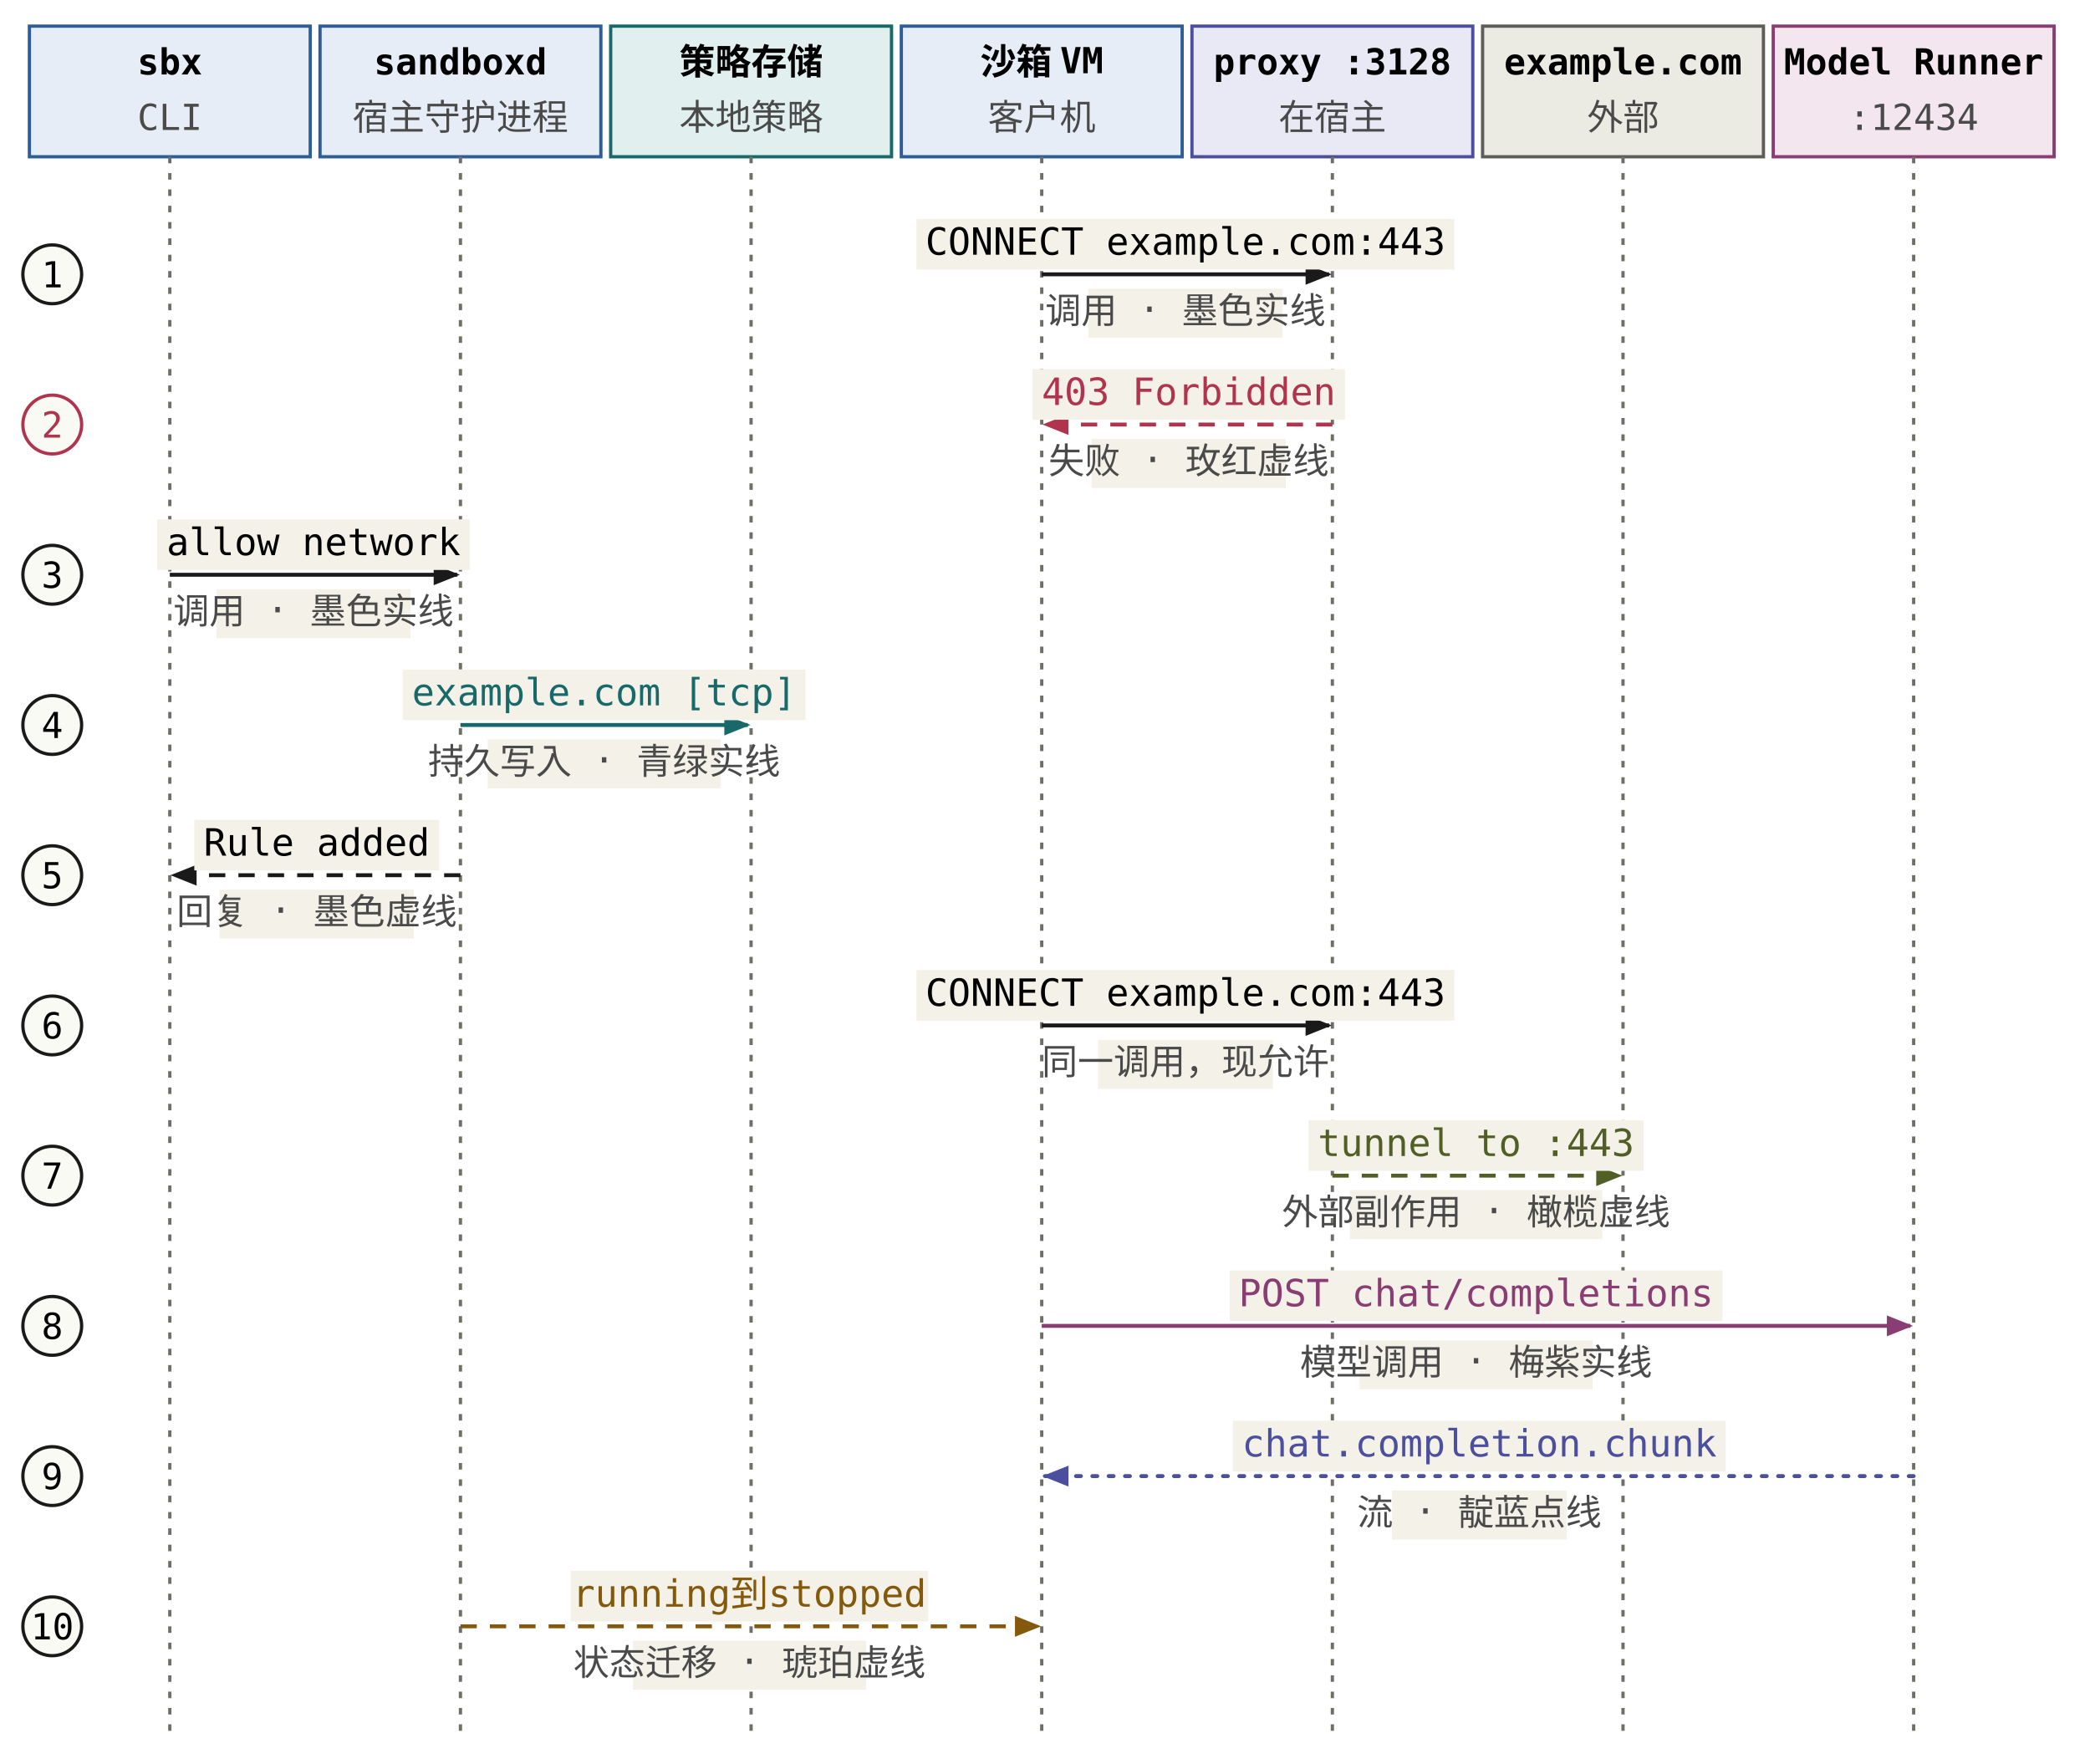
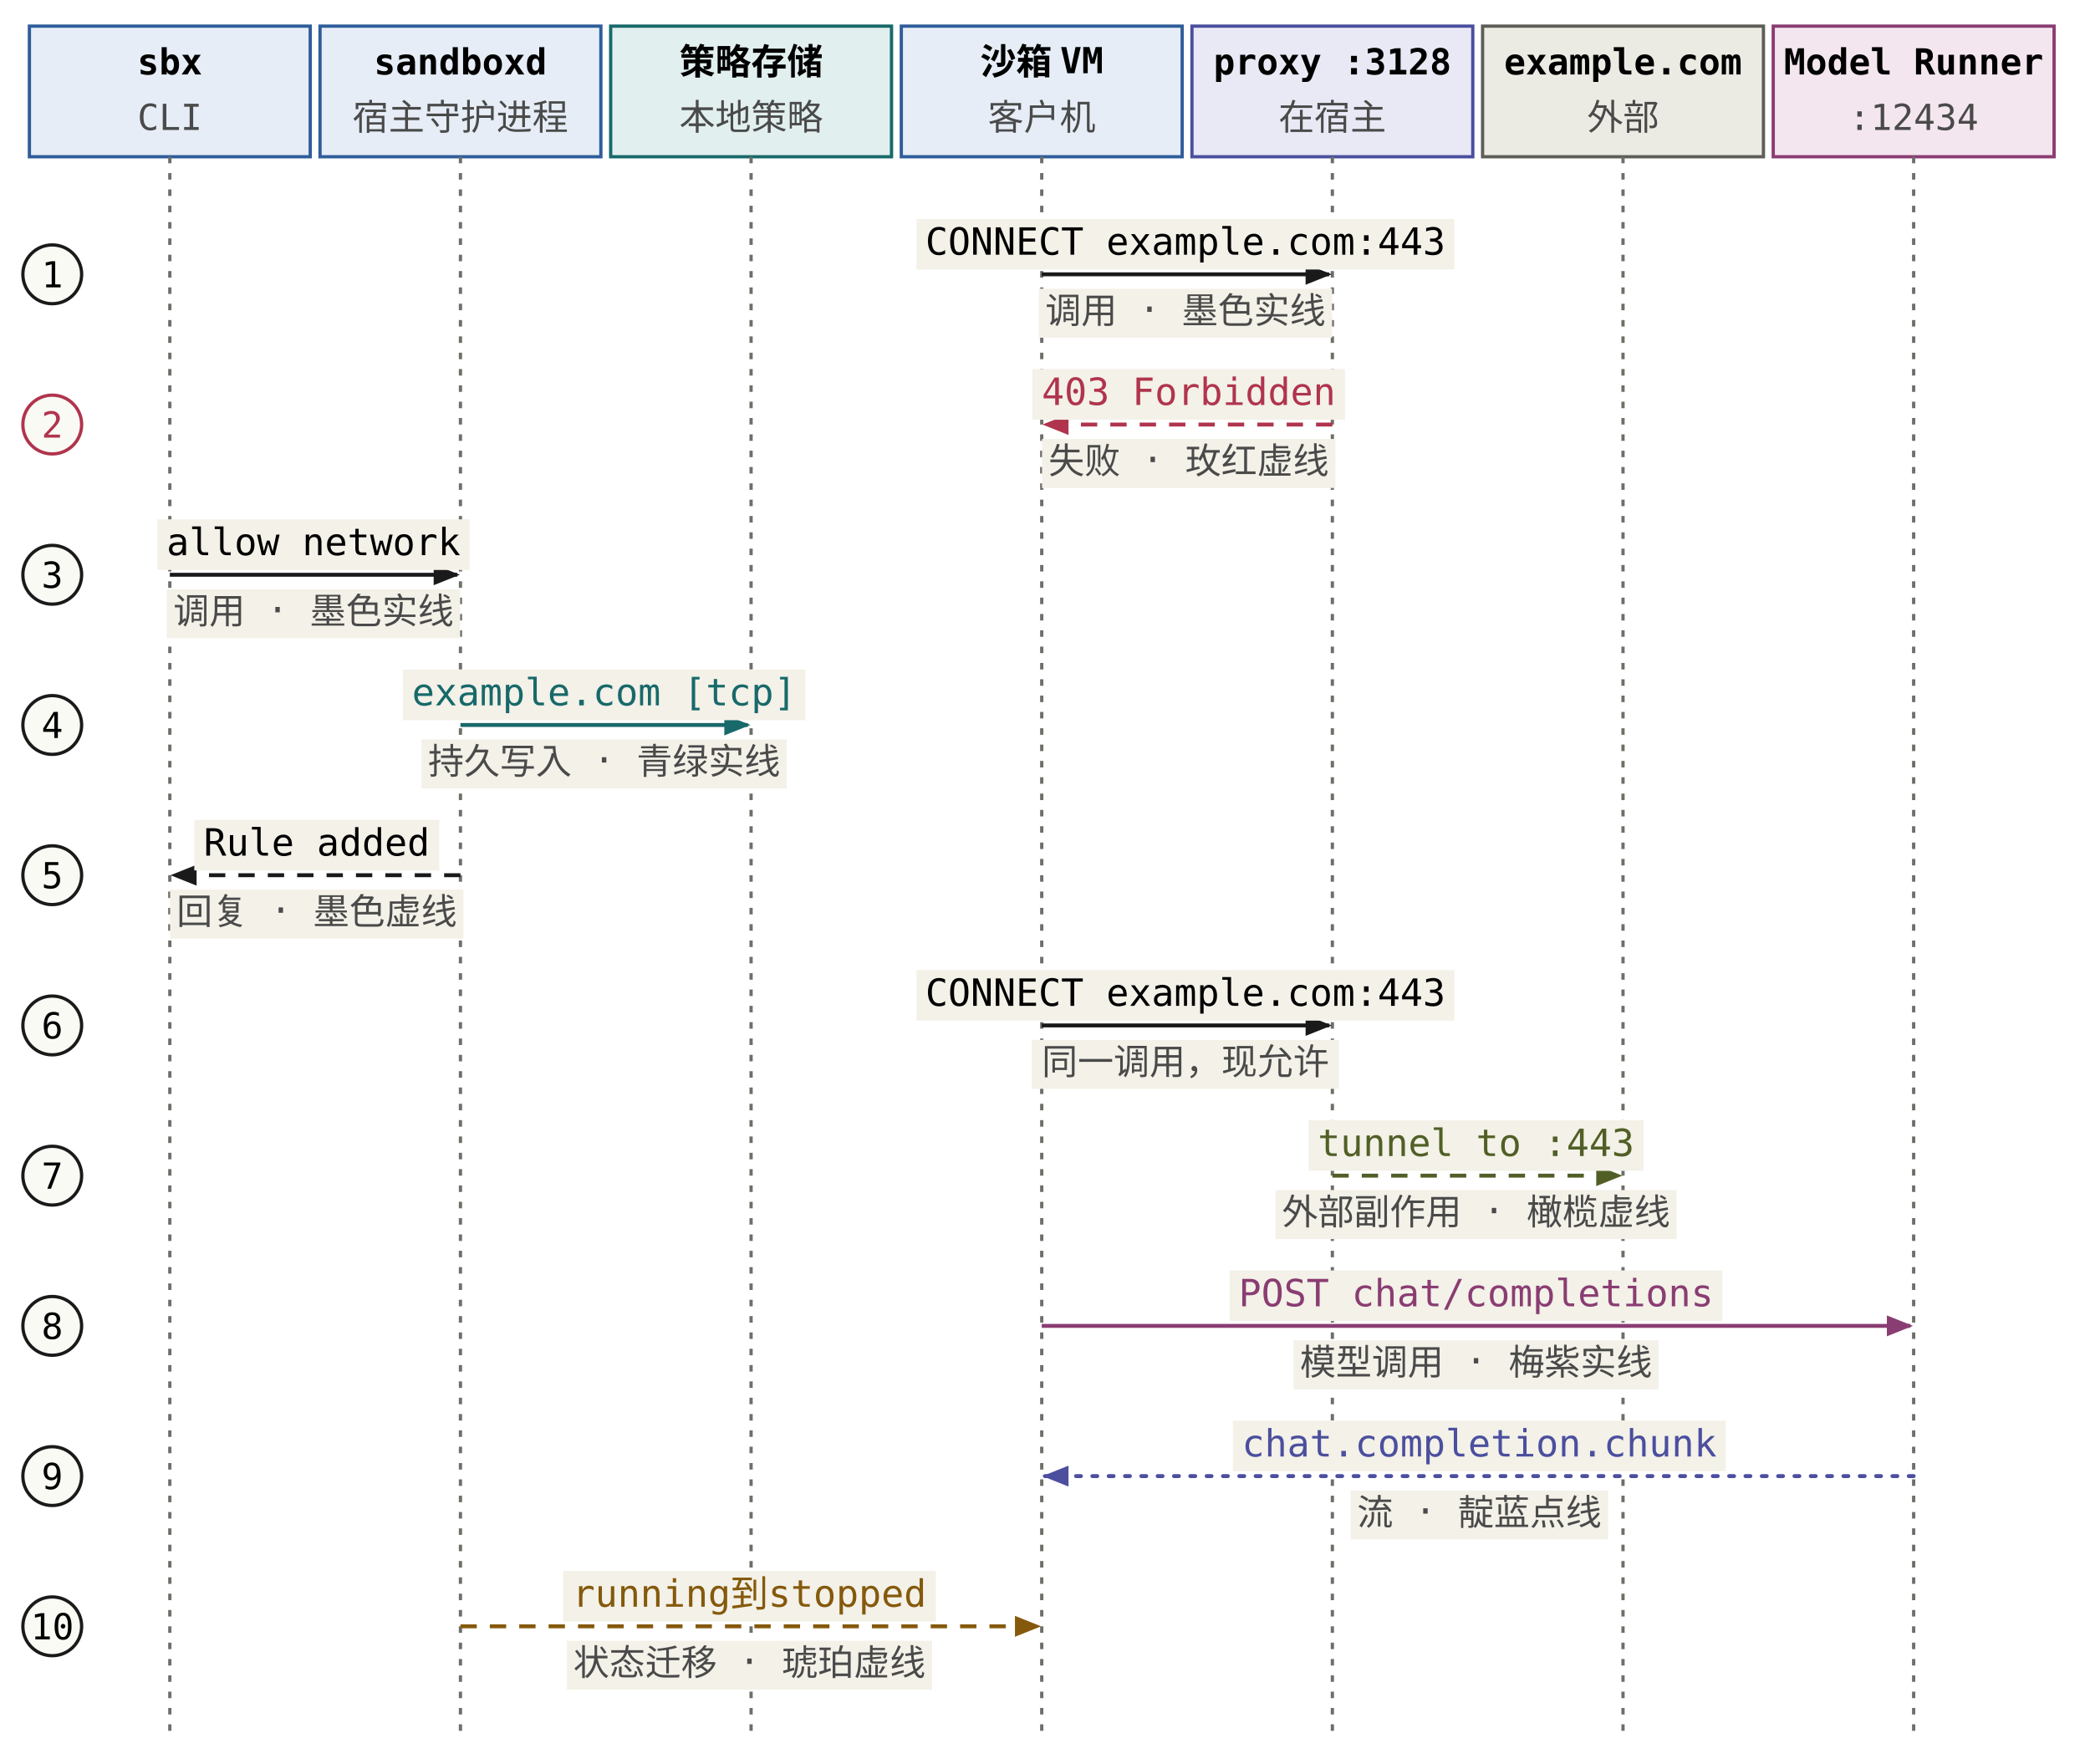
<svg xmlns="http://www.w3.org/2000/svg" viewBox="0 0 640 540" role="img" aria-labelledby="fig-0-1-title fig-0-1-desc" font-family="JetBrains Mono, ui-monospace, monospace">
  <defs>
    <marker id="fig-0-1-head-ink" viewBox="0 0 10 10" refX="9" refY="5" markerWidth="8" markerHeight="8" markerUnits="userSpaceOnUse" orient="auto-start-reverse">
      <path d="M0 1 L10 5 L0 9 z" fill="var(--m-ink, #1a1a1a)" />
    </marker>
    <marker id="fig-0-1-head-rose" viewBox="0 0 10 10" refX="9" refY="5" markerWidth="8" markerHeight="8" markerUnits="userSpaceOnUse" orient="auto-start-reverse">
      <path d="M0 1 L10 5 L0 9 z" fill="var(--m-rose-ink, #b0344d)" />
    </marker>
    <marker id="fig-0-1-head-teal" viewBox="0 0 10 10" refX="9" refY="5" markerWidth="8" markerHeight="8" markerUnits="userSpaceOnUse" orient="auto-start-reverse">
      <path d="M0 1 L10 5 L0 9 z" fill="var(--m-teal-ink, #18696a)" />
    </marker>
    <marker id="fig-0-1-head-olive" viewBox="0 0 10 10" refX="9" refY="5" markerWidth="8" markerHeight="8" markerUnits="userSpaceOnUse" orient="auto-start-reverse">
      <path d="M0 1 L10 5 L0 9 z" fill="var(--m-olive-ink, #515f26)" />
    </marker>
    <marker id="fig-0-1-head-plum" viewBox="0 0 10 10" refX="9" refY="5" markerWidth="8" markerHeight="8" markerUnits="userSpaceOnUse" orient="auto-start-reverse">
      <path d="M0 1 L10 5 L0 9 z" fill="var(--m-plum-ink, #8a3d72)" />
    </marker>
    <marker id="fig-0-1-head-indigo" viewBox="0 0 10 10" refX="9" refY="5" markerWidth="8" markerHeight="8" markerUnits="userSpaceOnUse" orient="auto-start-reverse">
      <path d="M0 1 L10 5 L0 9 z" fill="var(--m-indigo-ink, #4b4f9e)" />
    </marker>
    <marker id="fig-0-1-head-amber" viewBox="0 0 10 10" refX="9" refY="5" markerWidth="8" markerHeight="8" markerUnits="userSpaceOnUse" orient="auto-start-reverse">
      <path d="M0 1 L10 5 L0 9 z" fill="var(--m-amber-ink, #85590c)" />
    </marker>
  </defs>
  <rect x="9" y="8" width="86" height="40" fill="var(--m-blue-fill, #e6edf6)" stroke="var(--m-blue-ink, #2f5d9a)" />
  <text x="52" y="22.8" font-size="11" text-anchor="middle" font-weight="700">sbx</text>
  <text x="52" y="39.8" font-size="11" text-anchor="middle" class="m-serif" fill="var(--m-ink-soft, #4a4a4a)">CLI</text>
  <line x1="52" y1="48" x2="52" y2="532" stroke="var(--m-ink-mute, #6f6f6a)" stroke-width="1" stroke-dasharray="2 3" />
  <rect x="98" y="8" width="86" height="40" fill="var(--m-blue-fill, #e6edf6)" stroke="var(--m-blue-ink, #2f5d9a)" />
  <text x="141" y="22.8" font-size="11" text-anchor="middle" font-weight="700">sandboxd</text>
  <text x="141" y="39.8" font-size="11" text-anchor="middle" class="m-serif" fill="var(--m-ink-soft, #4a4a4a)">宿主守护进程</text>
  <line x1="141" y1="48" x2="141" y2="532" stroke="var(--m-ink-mute, #6f6f6a)" stroke-width="1" stroke-dasharray="2 3" />
  <rect x="187" y="8" width="86" height="40" fill="var(--m-teal-fill, #e1efee)" stroke="var(--m-teal-ink, #18696a)" />
  <text x="230" y="22.8" font-size="11" text-anchor="middle" font-weight="700">策略存储</text>
  <text x="230" y="39.8" font-size="11" text-anchor="middle" class="m-serif" fill="var(--m-ink-soft, #4a4a4a)">本地策略</text>
  <line x1="230" y1="48" x2="230" y2="532" stroke="var(--m-ink-mute, #6f6f6a)" stroke-width="1" stroke-dasharray="2 3" />
  <rect x="276" y="8" width="86" height="40" fill="var(--m-blue-fill, #e6edf6)" stroke="var(--m-blue-ink, #2f5d9a)" />
  <text x="319" y="22.8" font-size="11" text-anchor="middle" font-weight="700">沙箱 VM</text>
  <text x="319" y="39.8" font-size="11" text-anchor="middle" class="m-serif" fill="var(--m-ink-soft, #4a4a4a)">客户机</text>
  <line x1="319" y1="48" x2="319" y2="532" stroke="var(--m-ink-mute, #6f6f6a)" stroke-width="1" stroke-dasharray="2 3" />
  <rect x="365" y="8" width="86" height="40" fill="var(--m-indigo-fill, #e9e9f6)" stroke="var(--m-indigo-ink, #4b4f9e)" />
  <text x="408" y="22.8" font-size="11" text-anchor="middle" font-weight="700">proxy :3128</text>
  <text x="408" y="39.8" font-size="11" text-anchor="middle" class="m-serif" fill="var(--m-ink-soft, #4a4a4a)">在宿主</text>
  <line x1="408" y1="48" x2="408" y2="532" stroke="var(--m-ink-mute, #6f6f6a)" stroke-width="1" stroke-dasharray="2 3" />
  <rect x="454" y="8" width="86" height="40" fill="var(--m-grey-fill, #ecebe3)" stroke="var(--m-grey-ink, #5e5e59)" />
  <text x="497" y="22.8" font-size="11" text-anchor="middle" font-weight="700">example.com</text>
  <text x="497" y="39.8" font-size="11" text-anchor="middle" class="m-serif" fill="var(--m-ink-soft, #4a4a4a)">外部</text>
  <line x1="497" y1="48" x2="497" y2="532" stroke="var(--m-ink-mute, #6f6f6a)" stroke-width="1" stroke-dasharray="2 3" />
  <rect x="543" y="8" width="86" height="40" fill="var(--m-plum-fill, #f4e6ef)" stroke="var(--m-plum-ink, #8a3d72)" />
  <text x="586" y="22.8" font-size="11" text-anchor="middle" font-weight="700">Model Runner</text>
  <text x="586" y="39.8" font-size="11" text-anchor="middle" class="m-serif" fill="var(--m-ink-soft, #4a4a4a)">:12434</text>
  <line x1="586" y1="48" x2="586" y2="532" stroke="var(--m-ink-mute, #6f6f6a)" stroke-width="1" stroke-dasharray="2 3" />
  <g data-beat="1">
    <animate attributeName="opacity" values="0;0;1" keyTimes="0;0;1" calcMode="spline" keySplines="0 0 1 1;0.23 1 0.32 1" dur="0.45s" begin="indefinite" fill="freeze" />
    <animateTransform attributeName="transform" type="translate" values="0 4;0 4;0 0" keyTimes="0;0;1" calcMode="spline" keySplines="0 0 1 1;0.23 1 0.32 1" dur="0.45s" begin="indefinite" fill="freeze" />
    <circle cx="16" cy="84" r="9" fill="var(--m-paper, #fafaf5)" stroke="var(--m-ink, #1a1a1a)" stroke-width="1" />
    <text x="16" y="88" font-size="11" text-anchor="middle">1</text>
    <line x1="319" y1="84" x2="407" y2="84" stroke="var(--m-ink, #1a1a1a)" stroke-width="1.2" marker-end="url(#fig-0-1-head-ink)" />
    <circle class="m-packet" r="3.5" fill="var(--m-ink, #1a1a1a)" opacity="0">
      <animateMotion path="M319 84 L407 84" keyPoints="0;0;1;1" keyTimes="0;0;0.688;1" calcMode="linear" dur="0.8s" begin="indefinite" fill="freeze" />
      <animate attributeName="opacity" values="0;0;1;1;0" keyTimes="0;0;0.1;0.688;1" dur="0.8s" begin="indefinite" fill="freeze" />
    </circle>
    <rect class="m-knock" x="280.65" y="67.03" width="164.7" height="15.5" fill="var(--m-panel, #f3f1e8)" />
    <text x="363" y="78" font-size="11.5" text-anchor="middle">CONNECT example.com:443</text>
-     <rect class="m-knock" x="333.27" y="88.42" width="59.46" height="15" fill="var(--m-panel, #f3f1e8)" />
+     <rect class="m-knock" x="318.09" y="88.42" width="89.82" height="15" fill="var(--m-panel, #f3f1e8)" />
    <text x="363" y="99" font-size="11" text-anchor="middle" class="m-serif" fill="var(--m-ink-soft, #4a4a4a)">调用 · 墨色实线</text>
  </g>
  <g data-beat="2">
    <animate attributeName="opacity" values="0;0;1" keyTimes="0;0.571;1" calcMode="spline" keySplines="0 0 1 1;0.23 1 0.32 1" dur="1.05s" begin="indefinite" fill="freeze" />
    <animateTransform attributeName="transform" type="translate" values="0 4;0 4;0 0" keyTimes="0;0.571;1" calcMode="spline" keySplines="0 0 1 1;0.23 1 0.32 1" dur="1.05s" begin="indefinite" fill="freeze" />
    <circle cx="16" cy="130" r="9" fill="var(--m-paper, #fafaf5)" stroke="var(--m-rose-ink, #b0344d)" stroke-width="1" />
    <text x="16" y="134" font-size="11" text-anchor="middle" fill="var(--m-rose-ink, #b0344d)">2</text>
    <line x1="408" y1="130" x2="320" y2="130" stroke="var(--m-rose-ink, #b0344d)" stroke-width="1.2" stroke-dasharray="5 4" marker-end="url(#fig-0-1-head-rose)" />
    <circle class="m-packet" r="3.5" fill="var(--m-rose-ink, #b0344d)" opacity="0">
      <animateMotion path="M408 130 L320 130" keyPoints="0;0;1;1" keyTimes="0;0.429;0.821;1" calcMode="linear" dur="1.4s" begin="indefinite" fill="freeze" />
      <animate attributeName="opacity" values="0;0;1;1;0" keyTimes="0;0.429;0.486;0.821;1" dur="1.4s" begin="indefinite" fill="freeze" />
    </circle>
    <rect class="m-knock" x="316.15" y="113.03" width="95.7" height="15.5" fill="var(--m-panel, #f3f1e8)" />
    <text x="364" y="124" font-size="11.5" text-anchor="middle" fill="var(--m-rose-ink, #b0344d)">403 Forbidden</text>
-     <rect class="m-knock" x="334.27" y="134.42" width="59.46" height="15" fill="var(--m-panel, #f3f1e8)" />
+     <rect class="m-knock" x="319.09" y="134.42" width="89.82" height="15" fill="var(--m-panel, #f3f1e8)" />
    <text x="364" y="145" font-size="11" text-anchor="middle" class="m-serif" fill="var(--m-ink-soft, #4a4a4a)">失败 · 玫红虚线</text>
  </g>
  <g data-beat="3">
    <animate attributeName="opacity" values="0;0;1" keyTimes="0;0.727;1" calcMode="spline" keySplines="0 0 1 1;0.23 1 0.32 1" dur="1.65s" begin="indefinite" fill="freeze" />
    <animateTransform attributeName="transform" type="translate" values="0 4;0 4;0 0" keyTimes="0;0.727;1" calcMode="spline" keySplines="0 0 1 1;0.23 1 0.32 1" dur="1.65s" begin="indefinite" fill="freeze" />
    <circle cx="16" cy="176" r="9" fill="var(--m-paper, #fafaf5)" stroke="var(--m-ink, #1a1a1a)" stroke-width="1" />
    <text x="16" y="180" font-size="11" text-anchor="middle">3</text>
    <line x1="52" y1="176" x2="140" y2="176" stroke="var(--m-ink, #1a1a1a)" stroke-width="1.2" marker-end="url(#fig-0-1-head-ink)" />
    <circle class="m-packet" r="3.5" fill="var(--m-ink, #1a1a1a)" opacity="0">
      <animateMotion path="M52 176 L140 176" keyPoints="0;0;1;1" keyTimes="0;0.6;0.875;1" calcMode="linear" dur="2s" begin="indefinite" fill="freeze" />
      <animate attributeName="opacity" values="0;0;1;1;0" keyTimes="0;0.6;0.64;0.875;1" dur="2s" begin="indefinite" fill="freeze" />
    </circle>
    <rect class="m-knock" x="48.15" y="159.03" width="95.7" height="15.5" fill="var(--m-panel, #f3f1e8)" />
    <text x="96" y="170" font-size="11.5" text-anchor="middle">allow network</text>
-     <rect class="m-knock" x="66.27" y="180.42" width="59.46" height="15" fill="var(--m-panel, #f3f1e8)" />
+     <rect class="m-knock" x="51.09" y="180.42" width="89.82" height="15" fill="var(--m-panel, #f3f1e8)" />
    <text x="96" y="191" font-size="11" text-anchor="middle" class="m-serif" fill="var(--m-ink-soft, #4a4a4a)">调用 · 墨色实线</text>
  </g>
  <g data-beat="4">
    <animate attributeName="opacity" values="0;0;1" keyTimes="0;0.8;1" calcMode="spline" keySplines="0 0 1 1;0.23 1 0.32 1" dur="2.25s" begin="indefinite" fill="freeze" />
    <animateTransform attributeName="transform" type="translate" values="0 4;0 4;0 0" keyTimes="0;0.8;1" calcMode="spline" keySplines="0 0 1 1;0.23 1 0.32 1" dur="2.25s" begin="indefinite" fill="freeze" />
    <circle cx="16" cy="222" r="9" fill="var(--m-paper, #fafaf5)" stroke="var(--m-ink, #1a1a1a)" stroke-width="1" />
    <text x="16" y="226" font-size="11" text-anchor="middle">4</text>
    <line x1="141" y1="222" x2="229" y2="222" stroke="var(--m-teal-ink, #18696a)" stroke-width="1.2" marker-end="url(#fig-0-1-head-teal)" />
    <circle class="m-packet" r="3.5" fill="var(--m-teal-ink, #18696a)" opacity="0">
      <animateMotion path="M141 222 L229 222" keyPoints="0;0;1;1" keyTimes="0;0.692;0.904;1" calcMode="linear" dur="2.6s" begin="indefinite" fill="freeze" />
      <animate attributeName="opacity" values="0;0;1;1;0" keyTimes="0;0.692;0.723;0.904;1" dur="2.6s" begin="indefinite" fill="freeze" />
    </circle>
    <rect class="m-knock" x="123.35" y="205.03" width="123.3" height="15.5" fill="var(--m-panel, #f3f1e8)" />
    <text x="185" y="216" font-size="11.5" text-anchor="middle" fill="var(--m-teal-ink, #18696a)">example.com [tcp]</text>
-     <rect class="m-knock" x="149.33" y="226.42" width="71.34" height="15" fill="var(--m-panel, #f3f1e8)" />
+     <rect class="m-knock" x="129.09" y="226.42" width="111.82" height="15" fill="var(--m-panel, #f3f1e8)" />
    <text x="185" y="237" font-size="11" text-anchor="middle" class="m-serif" fill="var(--m-ink-soft, #4a4a4a)">持久写入 · 青绿实线</text>
  </g>
  <g data-beat="5">
    <animate attributeName="opacity" values="0;0;1" keyTimes="0;0.842;1" calcMode="spline" keySplines="0 0 1 1;0.23 1 0.32 1" dur="2.85s" begin="indefinite" fill="freeze" />
    <animateTransform attributeName="transform" type="translate" values="0 4;0 4;0 0" keyTimes="0;0.842;1" calcMode="spline" keySplines="0 0 1 1;0.23 1 0.32 1" dur="2.85s" begin="indefinite" fill="freeze" />
    <circle cx="16" cy="268" r="9" fill="var(--m-paper, #fafaf5)" stroke="var(--m-ink, #1a1a1a)" stroke-width="1" />
    <text x="16" y="272" font-size="11" text-anchor="middle">5</text>
    <line x1="141" y1="268" x2="53" y2="268" stroke="var(--m-ink, #1a1a1a)" stroke-width="1.2" stroke-dasharray="5 4" marker-end="url(#fig-0-1-head-ink)" />
    <circle class="m-packet" r="3.5" fill="var(--m-ink, #1a1a1a)" opacity="0">
      <animateMotion path="M141 268 L53 268" keyPoints="0;0;1;1" keyTimes="0;0.75;0.922;1" calcMode="linear" dur="3.2s" begin="indefinite" fill="freeze" />
      <animate attributeName="opacity" values="0;0;1;1;0" keyTimes="0;0.75;0.775;0.922;1" dur="3.2s" begin="indefinite" fill="freeze" />
    </circle>
    <rect class="m-knock" x="59.5" y="251.03" width="75" height="15.5" fill="var(--m-panel, #f3f1e8)" />
    <text x="97" y="262" font-size="11.5" text-anchor="middle">Rule added</text>
-     <rect class="m-knock" x="67.27" y="272.42" width="59.46" height="15" fill="var(--m-panel, #f3f1e8)" />
+     <rect class="m-knock" x="52.09" y="272.42" width="89.82" height="15" fill="var(--m-panel, #f3f1e8)" />
    <text x="97" y="283" font-size="11" text-anchor="middle" class="m-serif" fill="var(--m-ink-soft, #4a4a4a)">回复 · 墨色虚线</text>
  </g>
  <g data-beat="6">
    <animate attributeName="opacity" values="0;0;1" keyTimes="0;0.87;1" calcMode="spline" keySplines="0 0 1 1;0.23 1 0.32 1" dur="3.45s" begin="indefinite" fill="freeze" />
    <animateTransform attributeName="transform" type="translate" values="0 4;0 4;0 0" keyTimes="0;0.87;1" calcMode="spline" keySplines="0 0 1 1;0.23 1 0.32 1" dur="3.45s" begin="indefinite" fill="freeze" />
    <circle cx="16" cy="314" r="9" fill="var(--m-paper, #fafaf5)" stroke="var(--m-ink, #1a1a1a)" stroke-width="1" />
    <text x="16" y="318" font-size="11" text-anchor="middle">6</text>
    <line x1="319" y1="314" x2="407" y2="314" stroke="var(--m-ink, #1a1a1a)" stroke-width="1.2" marker-end="url(#fig-0-1-head-ink)" />
    <circle class="m-packet" r="3.5" fill="var(--m-ink, #1a1a1a)" opacity="0">
      <animateMotion path="M319 314 L407 314" keyPoints="0;0;1;1" keyTimes="0;0.789;0.934;1" calcMode="linear" dur="3.8s" begin="indefinite" fill="freeze" />
      <animate attributeName="opacity" values="0;0;1;1;0" keyTimes="0;0.789;0.811;0.934;1" dur="3.8s" begin="indefinite" fill="freeze" />
    </circle>
    <rect class="m-knock" x="280.65" y="297.03" width="164.7" height="15.5" fill="var(--m-panel, #f3f1e8)" />
    <text x="363" y="308" font-size="11.5" text-anchor="middle">CONNECT example.com:443</text>
-     <rect class="m-knock" x="336.24" y="318.42" width="53.52" height="15" fill="var(--m-panel, #f3f1e8)" />
+     <rect class="m-knock" x="316" y="318.42" width="94" height="15" fill="var(--m-panel, #f3f1e8)" />
    <text x="363" y="329" font-size="11" text-anchor="middle" class="m-serif" fill="var(--m-ink-soft, #4a4a4a)">同一调用，现允许</text>
  </g>
  <g data-beat="7">
    <animate attributeName="opacity" values="0;0;1" keyTimes="0;0.889;1" calcMode="spline" keySplines="0 0 1 1;0.23 1 0.32 1" dur="4.05s" begin="indefinite" fill="freeze" />
    <animateTransform attributeName="transform" type="translate" values="0 4;0 4;0 0" keyTimes="0;0.889;1" calcMode="spline" keySplines="0 0 1 1;0.23 1 0.32 1" dur="4.05s" begin="indefinite" fill="freeze" />
    <circle cx="16" cy="360" r="9" fill="var(--m-paper, #fafaf5)" stroke="var(--m-ink, #1a1a1a)" stroke-width="1" />
    <text x="16" y="364" font-size="11" text-anchor="middle">7</text>
    <line x1="408" y1="360" x2="496" y2="360" stroke="var(--m-olive-ink, #515f26)" stroke-width="1.2" stroke-dasharray="5 4" marker-end="url(#fig-0-1-head-olive)" />
    <circle class="m-packet" r="3.5" fill="var(--m-olive-ink, #515f26)" opacity="0">
      <animateMotion path="M408 360 L496 360" keyPoints="0;0;1;1" keyTimes="0;0.818;0.943;1" calcMode="linear" dur="4.4s" begin="indefinite" fill="freeze" />
      <animate attributeName="opacity" values="0;0;1;1;0" keyTimes="0;0.818;0.836;0.943;1" dur="4.4s" begin="indefinite" fill="freeze" />
    </circle>
    <rect class="m-knock" x="400.7" y="343.03" width="102.6" height="15.5" fill="var(--m-panel, #f3f1e8)" />
    <text x="452" y="354" font-size="11.5" text-anchor="middle" fill="var(--m-olive-ink, #515f26)">tunnel to :443</text>
-     <rect class="m-knock" x="413.36" y="364.42" width="77.28" height="15" fill="var(--m-panel, #f3f1e8)" />
+     <rect class="m-knock" x="390.59" y="364.42" width="122.82" height="15" fill="var(--m-panel, #f3f1e8)" />
    <text x="452" y="375" font-size="11" text-anchor="middle" class="m-serif" fill="var(--m-ink-soft, #4a4a4a)">外部副作用 · 橄榄虚线</text>
  </g>
  <g data-beat="8">
    <animate attributeName="opacity" values="0;0;1" keyTimes="0;0.903;1" calcMode="spline" keySplines="0 0 1 1;0.23 1 0.32 1" dur="4.65s" begin="indefinite" fill="freeze" />
    <animateTransform attributeName="transform" type="translate" values="0 4;0 4;0 0" keyTimes="0;0.903;1" calcMode="spline" keySplines="0 0 1 1;0.23 1 0.32 1" dur="4.65s" begin="indefinite" fill="freeze" />
    <circle cx="16" cy="406" r="9" fill="var(--m-paper, #fafaf5)" stroke="var(--m-ink, #1a1a1a)" stroke-width="1" />
    <text x="16" y="410" font-size="11" text-anchor="middle">8</text>
    <line x1="319" y1="406" x2="585" y2="406" stroke="var(--m-plum-ink, #8a3d72)" stroke-width="1.2" marker-end="url(#fig-0-1-head-plum)" />
    <circle class="m-packet" r="3.5" fill="var(--m-plum-ink, #8a3d72)" opacity="0">
      <animateMotion path="M319 406 L585 406" keyPoints="0;0;1;1" keyTimes="0;0.84;0.95;1" calcMode="linear" dur="5s" begin="indefinite" fill="freeze" />
      <animate attributeName="opacity" values="0;0;1;1;0" keyTimes="0;0.84;0.856;0.95;1" dur="5s" begin="indefinite" fill="freeze" />
    </circle>
    <rect class="m-knock" x="376.55" y="389.03" width="150.9" height="15.5" fill="var(--m-panel, #f3f1e8)" />
    <text x="452" y="400" font-size="11.5" text-anchor="middle" fill="var(--m-plum-ink, #8a3d72)">POST chat/completions</text>
-     <rect class="m-knock" x="416.33" y="410.42" width="71.34" height="15" fill="var(--m-panel, #f3f1e8)" />
+     <rect class="m-knock" x="396.09" y="410.42" width="111.82" height="15" fill="var(--m-panel, #f3f1e8)" />
    <text x="452" y="421" font-size="11" text-anchor="middle" class="m-serif" fill="var(--m-ink-soft, #4a4a4a)">模型调用 · 梅紫实线</text>
  </g>
  <g data-beat="9">
    <animate attributeName="opacity" values="0;0;1" keyTimes="0;0.914;1" calcMode="spline" keySplines="0 0 1 1;0.23 1 0.32 1" dur="5.25s" begin="indefinite" fill="freeze" />
    <animateTransform attributeName="transform" type="translate" values="0 4;0 4;0 0" keyTimes="0;0.914;1" calcMode="spline" keySplines="0 0 1 1;0.23 1 0.32 1" dur="5.25s" begin="indefinite" fill="freeze" />
    <circle cx="16" cy="452" r="9" fill="var(--m-paper, #fafaf5)" stroke="var(--m-ink, #1a1a1a)" stroke-width="1" />
    <text x="16" y="456" font-size="11" text-anchor="middle">9</text>
    <line x1="586" y1="452" x2="320" y2="452" stroke="var(--m-indigo-ink, #4b4f9e)" stroke-width="1.2" stroke-dasharray="1.5 3.5" stroke-linecap="round" marker-end="url(#fig-0-1-head-indigo)" />
    <circle class="m-packet" r="3.5" fill="var(--m-indigo-ink, #4b4f9e)" opacity="0">
      <animateMotion path="M586 452 L320 452" keyPoints="0;0;1;1" keyTimes="0;0.857;0.955;1" calcMode="linear" dur="5.6s" begin="indefinite" fill="freeze" />
      <animate attributeName="opacity" values="0;0;1;1;0" keyTimes="0;0.857;0.871;0.955;1" dur="5.6s" begin="indefinite" fill="freeze" />
    </circle>
    <rect class="m-knock" x="377.55" y="435.03" width="150.9" height="15.5" fill="var(--m-panel, #f3f1e8)" />
    <text x="453" y="446" font-size="11.5" text-anchor="middle" fill="var(--m-indigo-ink, #4b4f9e)">chat.completion.chunk</text>
-     <rect class="m-knock" x="426.24" y="456.42" width="53.52" height="15" fill="var(--m-panel, #f3f1e8)" />
+     <rect class="m-knock" x="413.59" y="456.42" width="78.82" height="15" fill="var(--m-panel, #f3f1e8)" />
    <text x="453" y="467" font-size="11" text-anchor="middle" class="m-serif" fill="var(--m-ink-soft, #4a4a4a)">流 · 靛蓝点线</text>
  </g>
  <g data-beat="10">
    <animate attributeName="opacity" values="0;0;1" keyTimes="0;0.923;1" calcMode="spline" keySplines="0 0 1 1;0.23 1 0.32 1" dur="5.85s" begin="indefinite" fill="freeze" />
    <animateTransform attributeName="transform" type="translate" values="0 4;0 4;0 0" keyTimes="0;0.923;1" calcMode="spline" keySplines="0 0 1 1;0.23 1 0.32 1" dur="5.85s" begin="indefinite" fill="freeze" />
    <circle cx="16" cy="498" r="9" fill="var(--m-paper, #fafaf5)" stroke="var(--m-ink, #1a1a1a)" stroke-width="1" />
    <text x="16" y="502" font-size="11" text-anchor="middle">10</text>
    <line x1="141" y1="498" x2="318" y2="498" stroke="var(--m-amber-ink, #85590c)" stroke-width="1.2" stroke-dasharray="5 4" marker-end="url(#fig-0-1-head-amber)" />
    <circle class="m-packet" r="3.5" fill="var(--m-amber-ink, #85590c)" opacity="0">
      <animateMotion path="M141 498 L318 498" keyPoints="0;0;1;1" keyTimes="0;0.871;0.96;1" calcMode="linear" dur="6.2s" begin="indefinite" fill="freeze" />
      <animate attributeName="opacity" values="0;0;1;1;0" keyTimes="0;0.871;0.884;0.96;1" dur="6.2s" begin="indefinite" fill="freeze" />
    </circle>
-     <rect class="m-knock" x="174.75" y="481.03" width="109.5" height="15.5" fill="var(--m-panel, #f3f1e8)" />
+     <rect class="m-knock" x="172.45" y="481.03" width="114.1" height="15.5" fill="var(--m-panel, #f3f1e8)" />
    <text x="229.5" y="492" font-size="11.5" text-anchor="middle" fill="var(--m-amber-ink, #85590c)">running到stopped</text>
-     <rect class="m-knock" x="193.83" y="502.42" width="71.34" height="15" fill="var(--m-panel, #f3f1e8)" />
+     <rect class="m-knock" x="173.59" y="502.42" width="111.82" height="15" fill="var(--m-panel, #f3f1e8)" />
    <text x="229.5" y="513" font-size="11" text-anchor="middle" class="m-serif" fill="var(--m-ink-soft, #4a4a4a)">状态迁移 · 琥珀虚线</text>
  </g>
</svg>
